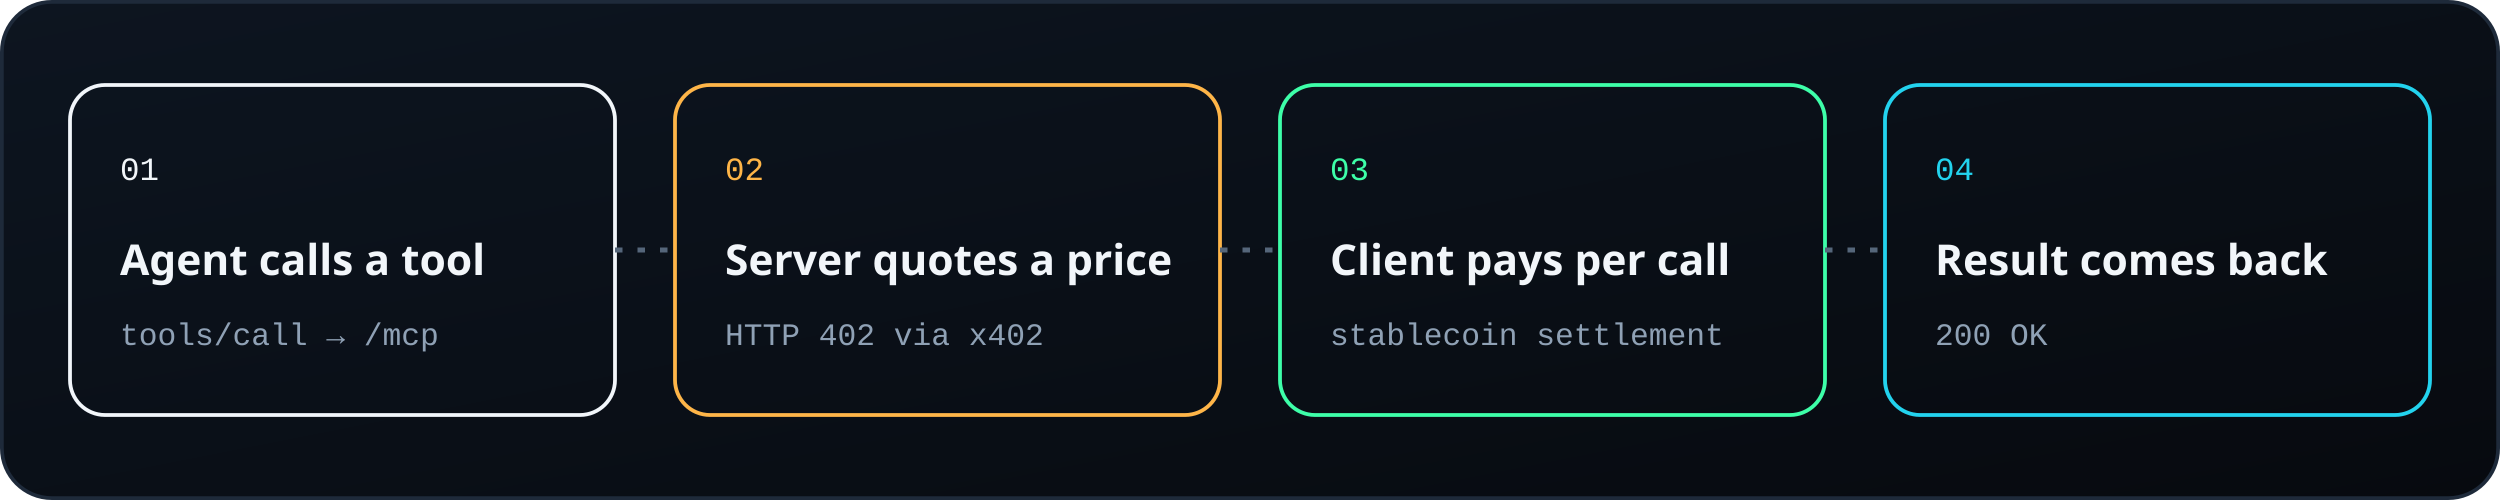
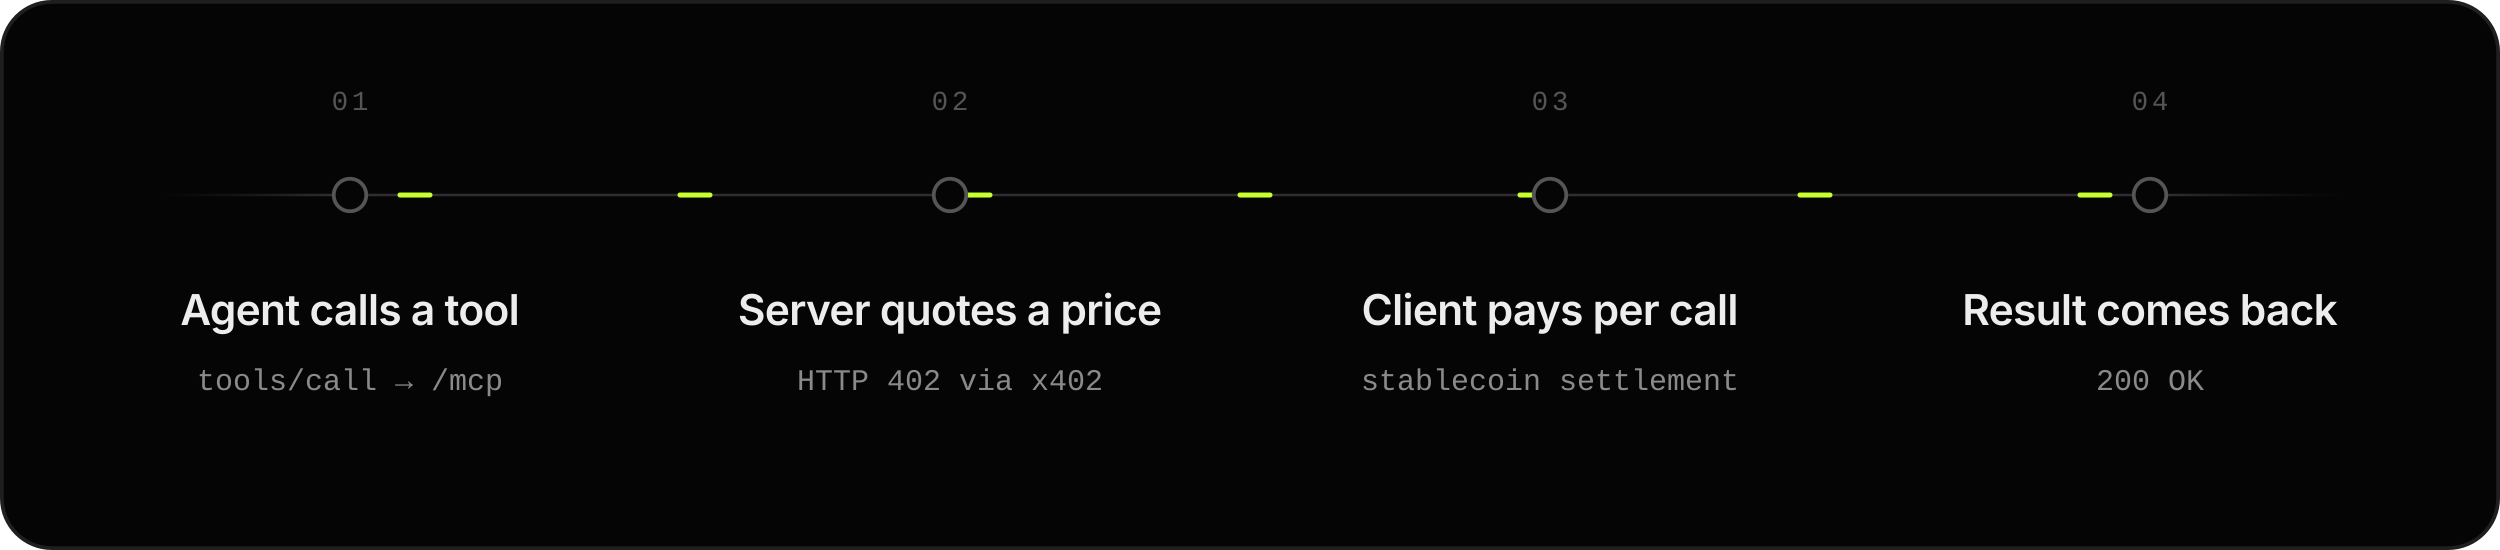
- <svg xmlns="http://www.w3.org/2000/svg" viewBox="0 0 1000 200" role="img" aria-label="How a paid MCP call works: the agent calls a tool, the server quotes a price with HTTP 402, the client pays per call in stablecoins, and the result comes back">
+ <svg xmlns="http://www.w3.org/2000/svg" viewBox="0 0 1000 220" role="img" aria-label="How a paid MCP call works: the agent calls a tool, the server quotes a price with HTTP 402, the client pays per call in stablecoins, and the result comes back">
  <defs>
-     <linearGradient id="bg" x1="0" y1="0" x2="1" y2="1">
-       <stop offset="0" stop-color="#0D1520" />
-       <stop offset="1" stop-color="#070A0F" />
+     <filter id="glow" x="-10%" y="-400%" width="120%" height="900%">
+       <feGaussianBlur stdDeviation="4" />
+     </filter>
+     <linearGradient id="tr" x1="0" x2="1">
+       <stop offset="0" stop-color="#1F1F1F" stop-opacity="0" />
+       <stop offset=".08" stop-color="#2E2E2E" />
+       <stop offset=".92" stop-color="#2E2E2E" />
+       <stop offset="1" stop-color="#1F1F1F" stop-opacity="0" />
    </linearGradient>
    <style>
- .st{animation:st 8s linear infinite}
- .s1{animation-delay:0s}.s2{animation-delay:2s}.s3{animation-delay:4s}.s4{animation-delay:6s}
- @keyframes st{0%{stroke-opacity:.15}4%,22%{stroke-opacity:1}28%,100%{stroke-opacity:.15}}
- .gl{opacity:0;animation:gl 8s linear infinite}
- @keyframes gl{0%{opacity:0}4%,22%{opacity:.1}28%,100%{opacity:0}}
- .wire{stroke-dasharray:3 6;animation:dash 1s linear infinite}
- @keyframes dash{to{stroke-dashoffset:-18}}
- .tr{opacity:0;animation:tr 8s linear infinite}
- @keyframes tr{0%,17%{opacity:0;transform:translateX(0)}18%{opacity:1}25%{opacity:1;transform:translateX(34px)}26%,100%{opacity:0;transform:translateX(34px)}}
+ .cm{stroke-dasharray:12 100;stroke-dashoffset:12;animation:cm 6s linear infinite}
+ @keyframes cm{to{stroke-dashoffset:-100}}
+ .nd{opacity:0;animation:nd 6s linear infinite}
+ @keyframes nd{0%{opacity:1}35%,100%{opacity:0}}
+ .rp{opacity:0;transform-box:fill-box;transform-origin:center;animation:rp 6s ease-out infinite}
+ @keyframes rp{0%{opacity:.7;transform:scale(1)}30%,100%{opacity:0;transform:scale(3.2)}}
@media (prefers-reduced-motion: reduce){*{animation:none!important}}</style>
  </defs>
-   <rect x=".75" y=".75" width="998.5" height="198.5" rx="20" fill="url(#bg)" stroke="#1E2A3A" stroke-width="1.5" />
-   <g transform="translate(28 34)">
-     <rect class="gl s1" width="218" height="132" rx="14" fill="#F2F6FA" />
-     <rect width="218" height="132" rx="14" fill="none" stroke="#1E2A3A" stroke-width="1.5" />
-     <rect class="st s1" width="218" height="132" rx="14" fill="none" stroke="#F2F6FA" stroke-width="1.5" />
-     <text x="20" y="38" font-family="ui-monospace,SFMono-Regular,'SF Mono',Menlo,Consolas,'Liberation Mono',monospace" font-size="13" fill="#F2F6FA">01</text>
-     <text x="20" y="76" font-family="-apple-system,BlinkMacSystemFont,'Segoe UI','Noto Sans',Helvetica,Arial,sans-serif" font-weight="700" font-size="17" fill="#F2F6FA">Agent calls a tool</text>
-     <text x="20" y="104" font-family="ui-monospace,SFMono-Regular,'SF Mono',Menlo,Consolas,'Liberation Mono',monospace" font-size="12.5" fill="#8FA1B5">tools/call → /mcp</text>
-   </g>
-   <path class="wire" d="M246 100h24" stroke="#55667A" stroke-width="2" />
-   <g transform="translate(241 100)">
-     <circle class="tr s1" r="5" fill="#F2F6FA" />
-   </g>
-   <g transform="translate(270 34)">
-     <rect class="gl s2" width="218" height="132" rx="14" fill="#FFB547" />
-     <rect width="218" height="132" rx="14" fill="none" stroke="#1E2A3A" stroke-width="1.5" />
-     <rect class="st s2" width="218" height="132" rx="14" fill="none" stroke="#FFB547" stroke-width="1.5" />
-     <text x="20" y="38" font-family="ui-monospace,SFMono-Regular,'SF Mono',Menlo,Consolas,'Liberation Mono',monospace" font-size="13" fill="#FFB547">02</text>
-     <text x="20" y="76" font-family="-apple-system,BlinkMacSystemFont,'Segoe UI','Noto Sans',Helvetica,Arial,sans-serif" font-weight="700" font-size="17" fill="#F2F6FA">Server quotes a price</text>
-     <text x="20" y="104" font-family="ui-monospace,SFMono-Regular,'SF Mono',Menlo,Consolas,'Liberation Mono',monospace" font-size="12.5" fill="#8FA1B5">HTTP 402 via x402</text>
-   </g>
-   <path class="wire" d="M488 100h24" stroke="#55667A" stroke-width="2" />
-   <g transform="translate(483 100)">
-     <circle class="tr s2" r="5" fill="#FFB547" />
-   </g>
-   <g transform="translate(512 34)">
-     <rect class="gl s3" width="218" height="132" rx="14" fill="#3DFFA8" />
-     <rect width="218" height="132" rx="14" fill="none" stroke="#1E2A3A" stroke-width="1.5" />
-     <rect class="st s3" width="218" height="132" rx="14" fill="none" stroke="#3DFFA8" stroke-width="1.5" />
-     <text x="20" y="38" font-family="ui-monospace,SFMono-Regular,'SF Mono',Menlo,Consolas,'Liberation Mono',monospace" font-size="13" fill="#3DFFA8">03</text>
-     <text x="20" y="76" font-family="-apple-system,BlinkMacSystemFont,'Segoe UI','Noto Sans',Helvetica,Arial,sans-serif" font-weight="700" font-size="17" fill="#F2F6FA">Client pays per call</text>
-     <text x="20" y="104" font-family="ui-monospace,SFMono-Regular,'SF Mono',Menlo,Consolas,'Liberation Mono',monospace" font-size="12.5" fill="#8FA1B5">stablecoin settlement</text>
-   </g>
-   <path class="wire" d="M730 100h24" stroke="#55667A" stroke-width="2" />
-   <g transform="translate(725 100)">
-     <circle class="tr s3" r="5" fill="#3DFFA8" />
-   </g>
-   <g transform="translate(754 34)">
-     <rect class="gl s4" width="218" height="132" rx="14" fill="#22D3EE" />
-     <rect width="218" height="132" rx="14" fill="none" stroke="#1E2A3A" stroke-width="1.5" />
-     <rect class="st s4" width="218" height="132" rx="14" fill="none" stroke="#22D3EE" stroke-width="1.5" />
-     <text x="20" y="38" font-family="ui-monospace,SFMono-Regular,'SF Mono',Menlo,Consolas,'Liberation Mono',monospace" font-size="13" fill="#22D3EE">04</text>
-     <text x="20" y="76" font-family="-apple-system,BlinkMacSystemFont,'Segoe UI','Noto Sans',Helvetica,Arial,sans-serif" font-weight="700" font-size="17" fill="#F2F6FA">Result comes back</text>
-     <text x="20" y="104" font-family="ui-monospace,SFMono-Regular,'SF Mono',Menlo,Consolas,'Liberation Mono',monospace" font-size="12.5" fill="#8FA1B5">200 OK</text>
-   </g>
+   <rect x=".75" y=".75" width="998.5" height="218.5" rx="20" fill="#050505" stroke="#1F1F1F" stroke-width="1.5" />
+   <rect x="60" y="77.5" width="880" height="1" fill="url(#tr)" />
+   <path class="cm" d="M60 78H940" pathLength="100" stroke="#C8FF2E" stroke-width="6" stroke-linecap="round" filter="url(#glow)" opacity=".8" />
+   <path class="cm" d="M60 78H940" pathLength="100" stroke="#C8FF2E" stroke-width="2" stroke-linecap="round" />
+   <circle class="rp" style="animation-delay:0.49s" cx="140" cy="78" r="7" fill="none" stroke="#C8FF2E" stroke-width="1.5" />
+   <circle cx="140" cy="78" r="6.5" fill="#050505" stroke="#555555" stroke-width="1.5" />
+   <circle class="nd" style="animation-delay:0.49s" cx="140" cy="78" r="6.5" fill="#C8FF2E" />
+   <text x="140" y="44" text-anchor="middle" font-family="ui-monospace,SFMono-Regular,'SF Mono',Menlo,Consolas,'Liberation Mono',monospace" font-size="11" letter-spacing="1.5" fill="#555555">01</text>
+   <text x="140" y="130" text-anchor="middle" font-family="Inter,-apple-system,BlinkMacSystemFont,'Segoe UI',Helvetica,Arial,sans-serif" font-weight="600" font-size="17" letter-spacing="-.3" fill="#EDEDED">Agent calls a tool</text>
+   <text x="140" y="156" text-anchor="middle" font-family="ui-monospace,SFMono-Regular,'SF Mono',Menlo,Consolas,'Liberation Mono',monospace" font-size="12" fill="#8A8A8A">tools/call → /mcp</text>
+   <circle class="rp" style="animation-delay:1.95s" cx="380" cy="78" r="7" fill="none" stroke="#C8FF2E" stroke-width="1.5" />
+   <circle cx="380" cy="78" r="6.5" fill="#050505" stroke="#555555" stroke-width="1.5" />
+   <circle class="nd" style="animation-delay:1.95s" cx="380" cy="78" r="6.5" fill="#C8FF2E" />
+   <text x="380" y="44" text-anchor="middle" font-family="ui-monospace,SFMono-Regular,'SF Mono',Menlo,Consolas,'Liberation Mono',monospace" font-size="11" letter-spacing="1.5" fill="#555555">02</text>
+   <text x="380" y="130" text-anchor="middle" font-family="Inter,-apple-system,BlinkMacSystemFont,'Segoe UI',Helvetica,Arial,sans-serif" font-weight="600" font-size="17" letter-spacing="-.3" fill="#EDEDED">Server quotes a price</text>
+   <text x="380" y="156" text-anchor="middle" font-family="ui-monospace,SFMono-Regular,'SF Mono',Menlo,Consolas,'Liberation Mono',monospace" font-size="12" fill="#8A8A8A">HTTP 402 via x402</text>
+   <circle class="rp" style="animation-delay:3.41s" cx="620" cy="78" r="7" fill="none" stroke="#C8FF2E" stroke-width="1.5" />
+   <circle cx="620" cy="78" r="6.5" fill="#050505" stroke="#555555" stroke-width="1.5" />
+   <circle class="nd" style="animation-delay:3.41s" cx="620" cy="78" r="6.5" fill="#C8FF2E" />
+   <text x="620" y="44" text-anchor="middle" font-family="ui-monospace,SFMono-Regular,'SF Mono',Menlo,Consolas,'Liberation Mono',monospace" font-size="11" letter-spacing="1.5" fill="#555555">03</text>
+   <text x="620" y="130" text-anchor="middle" font-family="Inter,-apple-system,BlinkMacSystemFont,'Segoe UI',Helvetica,Arial,sans-serif" font-weight="600" font-size="17" letter-spacing="-.3" fill="#EDEDED">Client pays per call</text>
+   <text x="620" y="156" text-anchor="middle" font-family="ui-monospace,SFMono-Regular,'SF Mono',Menlo,Consolas,'Liberation Mono',monospace" font-size="12" fill="#8A8A8A">stablecoin settlement</text>
+   <circle class="rp" style="animation-delay:4.87s" cx="860" cy="78" r="7" fill="none" stroke="#C8FF2E" stroke-width="1.5" />
+   <circle cx="860" cy="78" r="6.5" fill="#050505" stroke="#555555" stroke-width="1.5" />
+   <circle class="nd" style="animation-delay:4.87s" cx="860" cy="78" r="6.5" fill="#C8FF2E" />
+   <text x="860" y="44" text-anchor="middle" font-family="ui-monospace,SFMono-Regular,'SF Mono',Menlo,Consolas,'Liberation Mono',monospace" font-size="11" letter-spacing="1.5" fill="#555555">04</text>
+   <text x="860" y="130" text-anchor="middle" font-family="Inter,-apple-system,BlinkMacSystemFont,'Segoe UI',Helvetica,Arial,sans-serif" font-weight="600" font-size="17" letter-spacing="-.3" fill="#EDEDED">Result comes back</text>
+   <text x="860" y="156" text-anchor="middle" font-family="ui-monospace,SFMono-Regular,'SF Mono',Menlo,Consolas,'Liberation Mono',monospace" font-size="12" fill="#8A8A8A">200 OK</text>
</svg>
